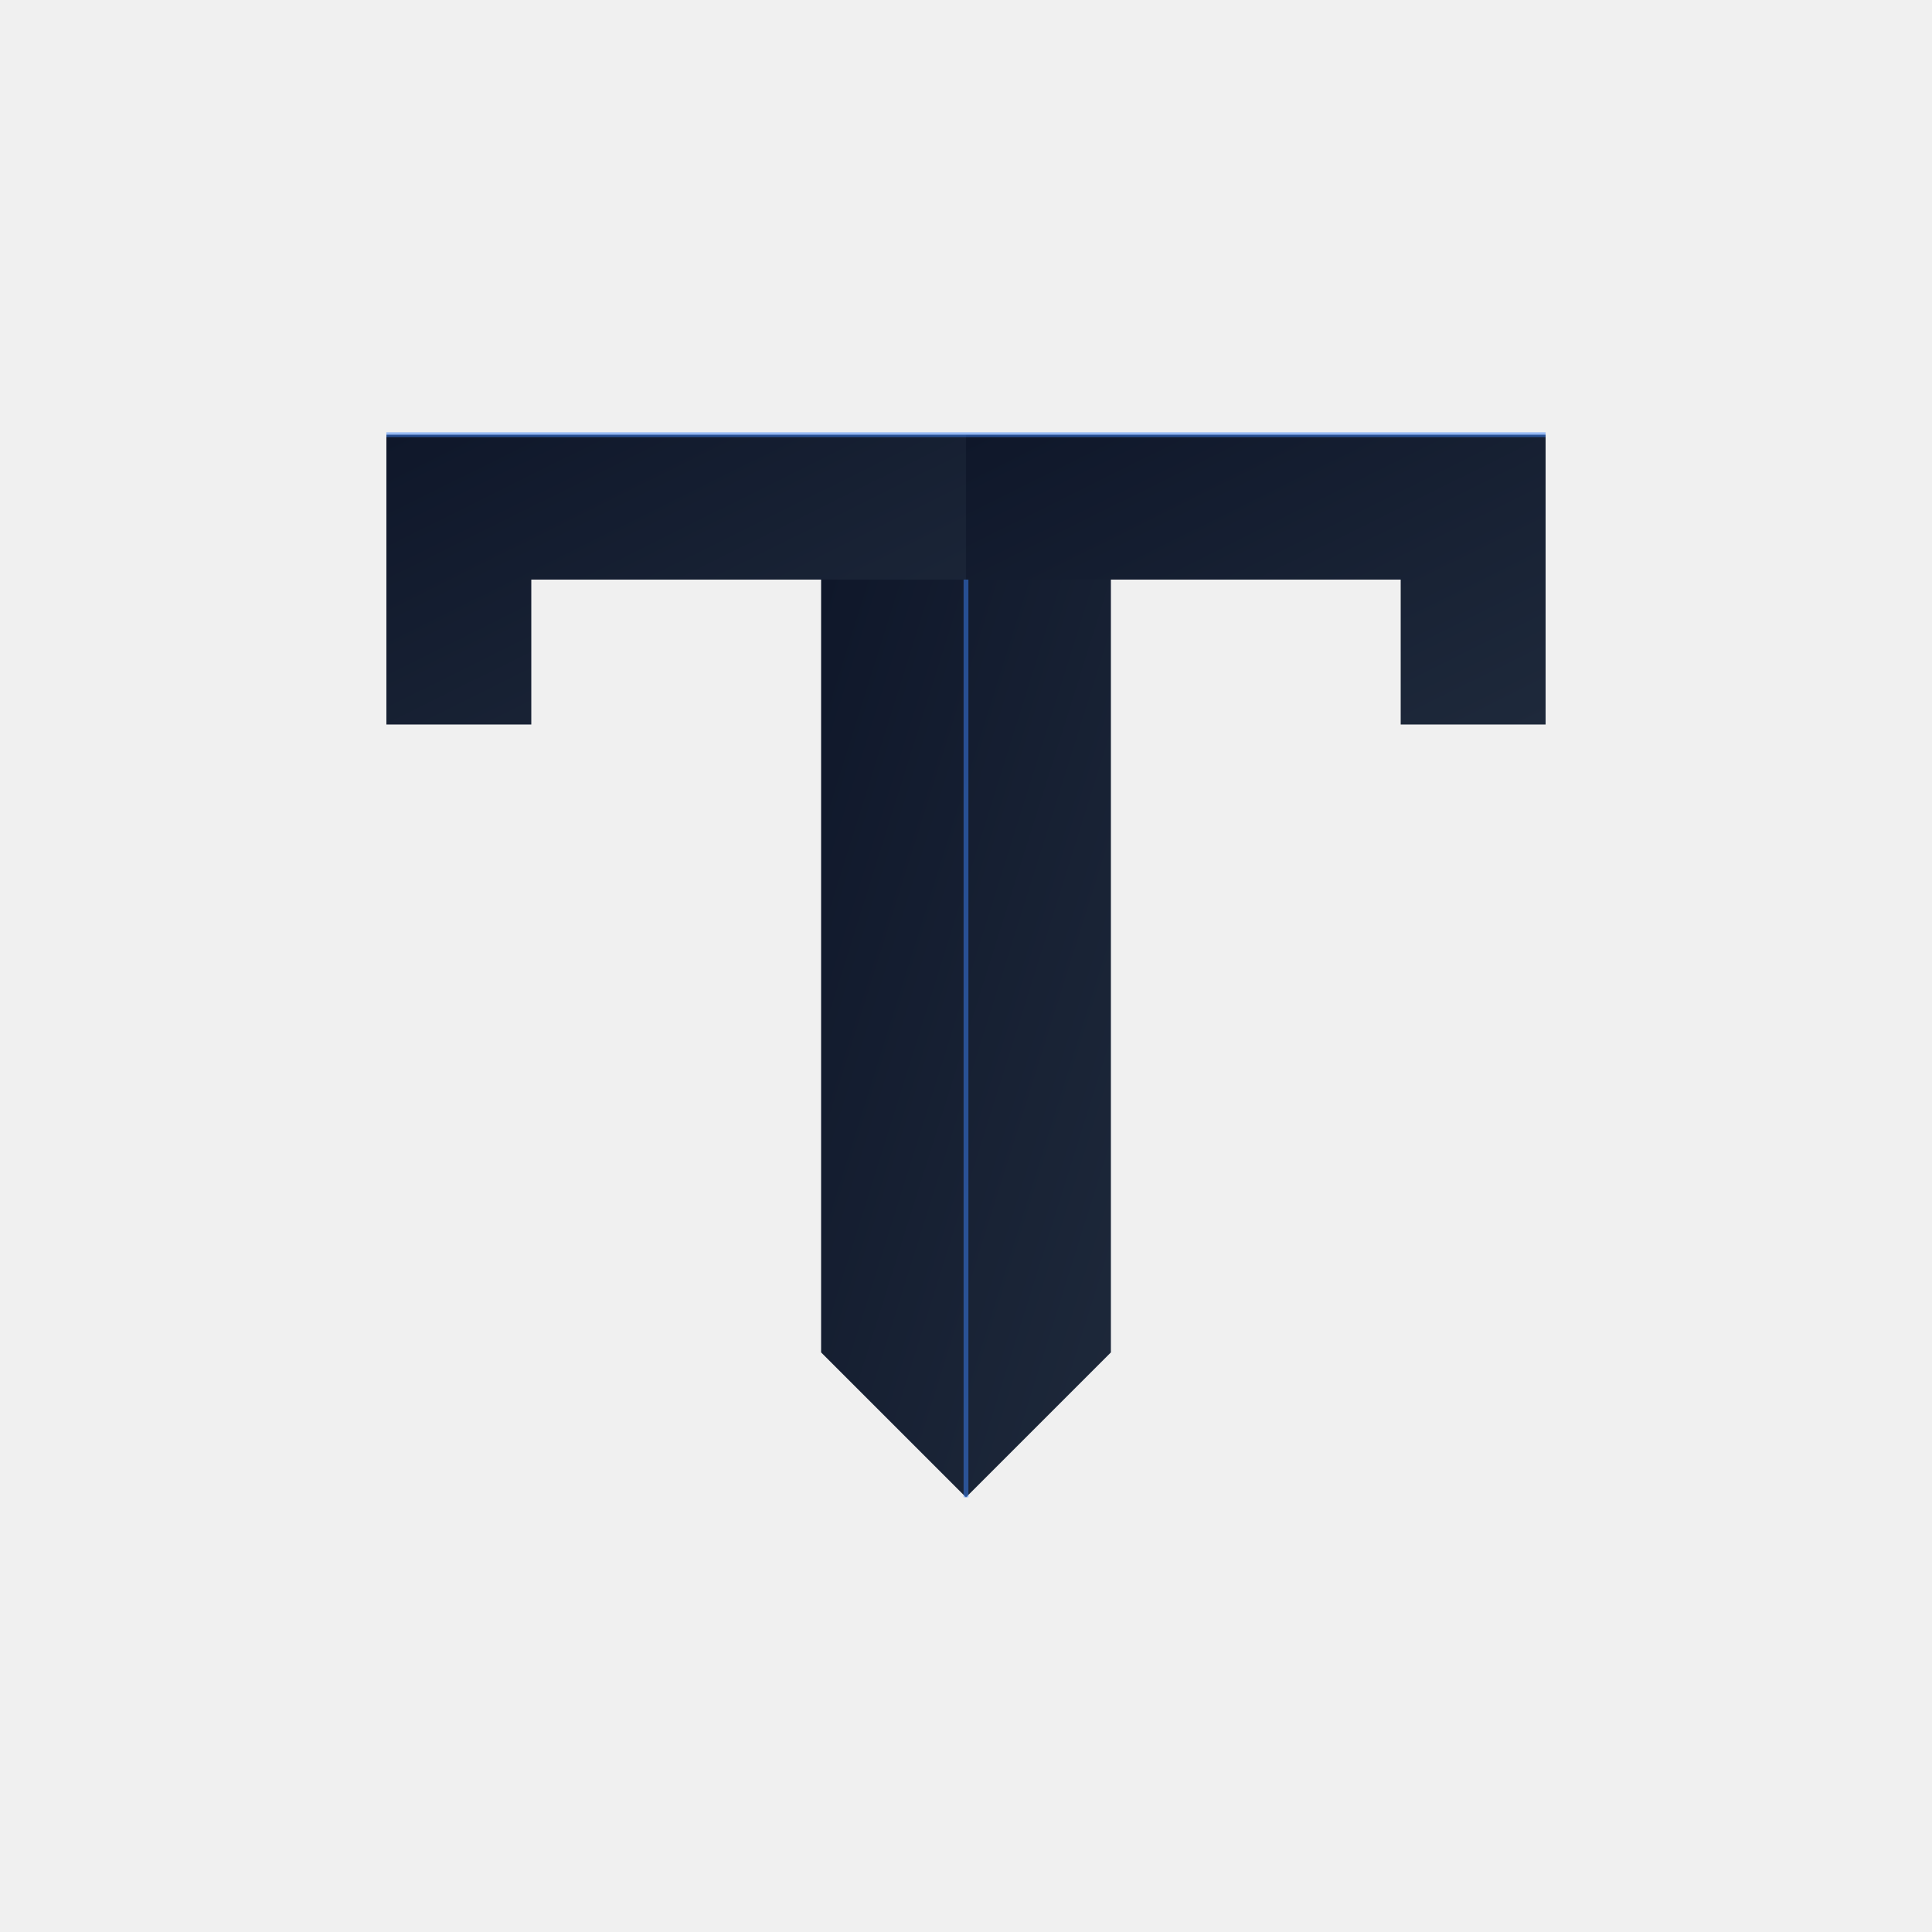
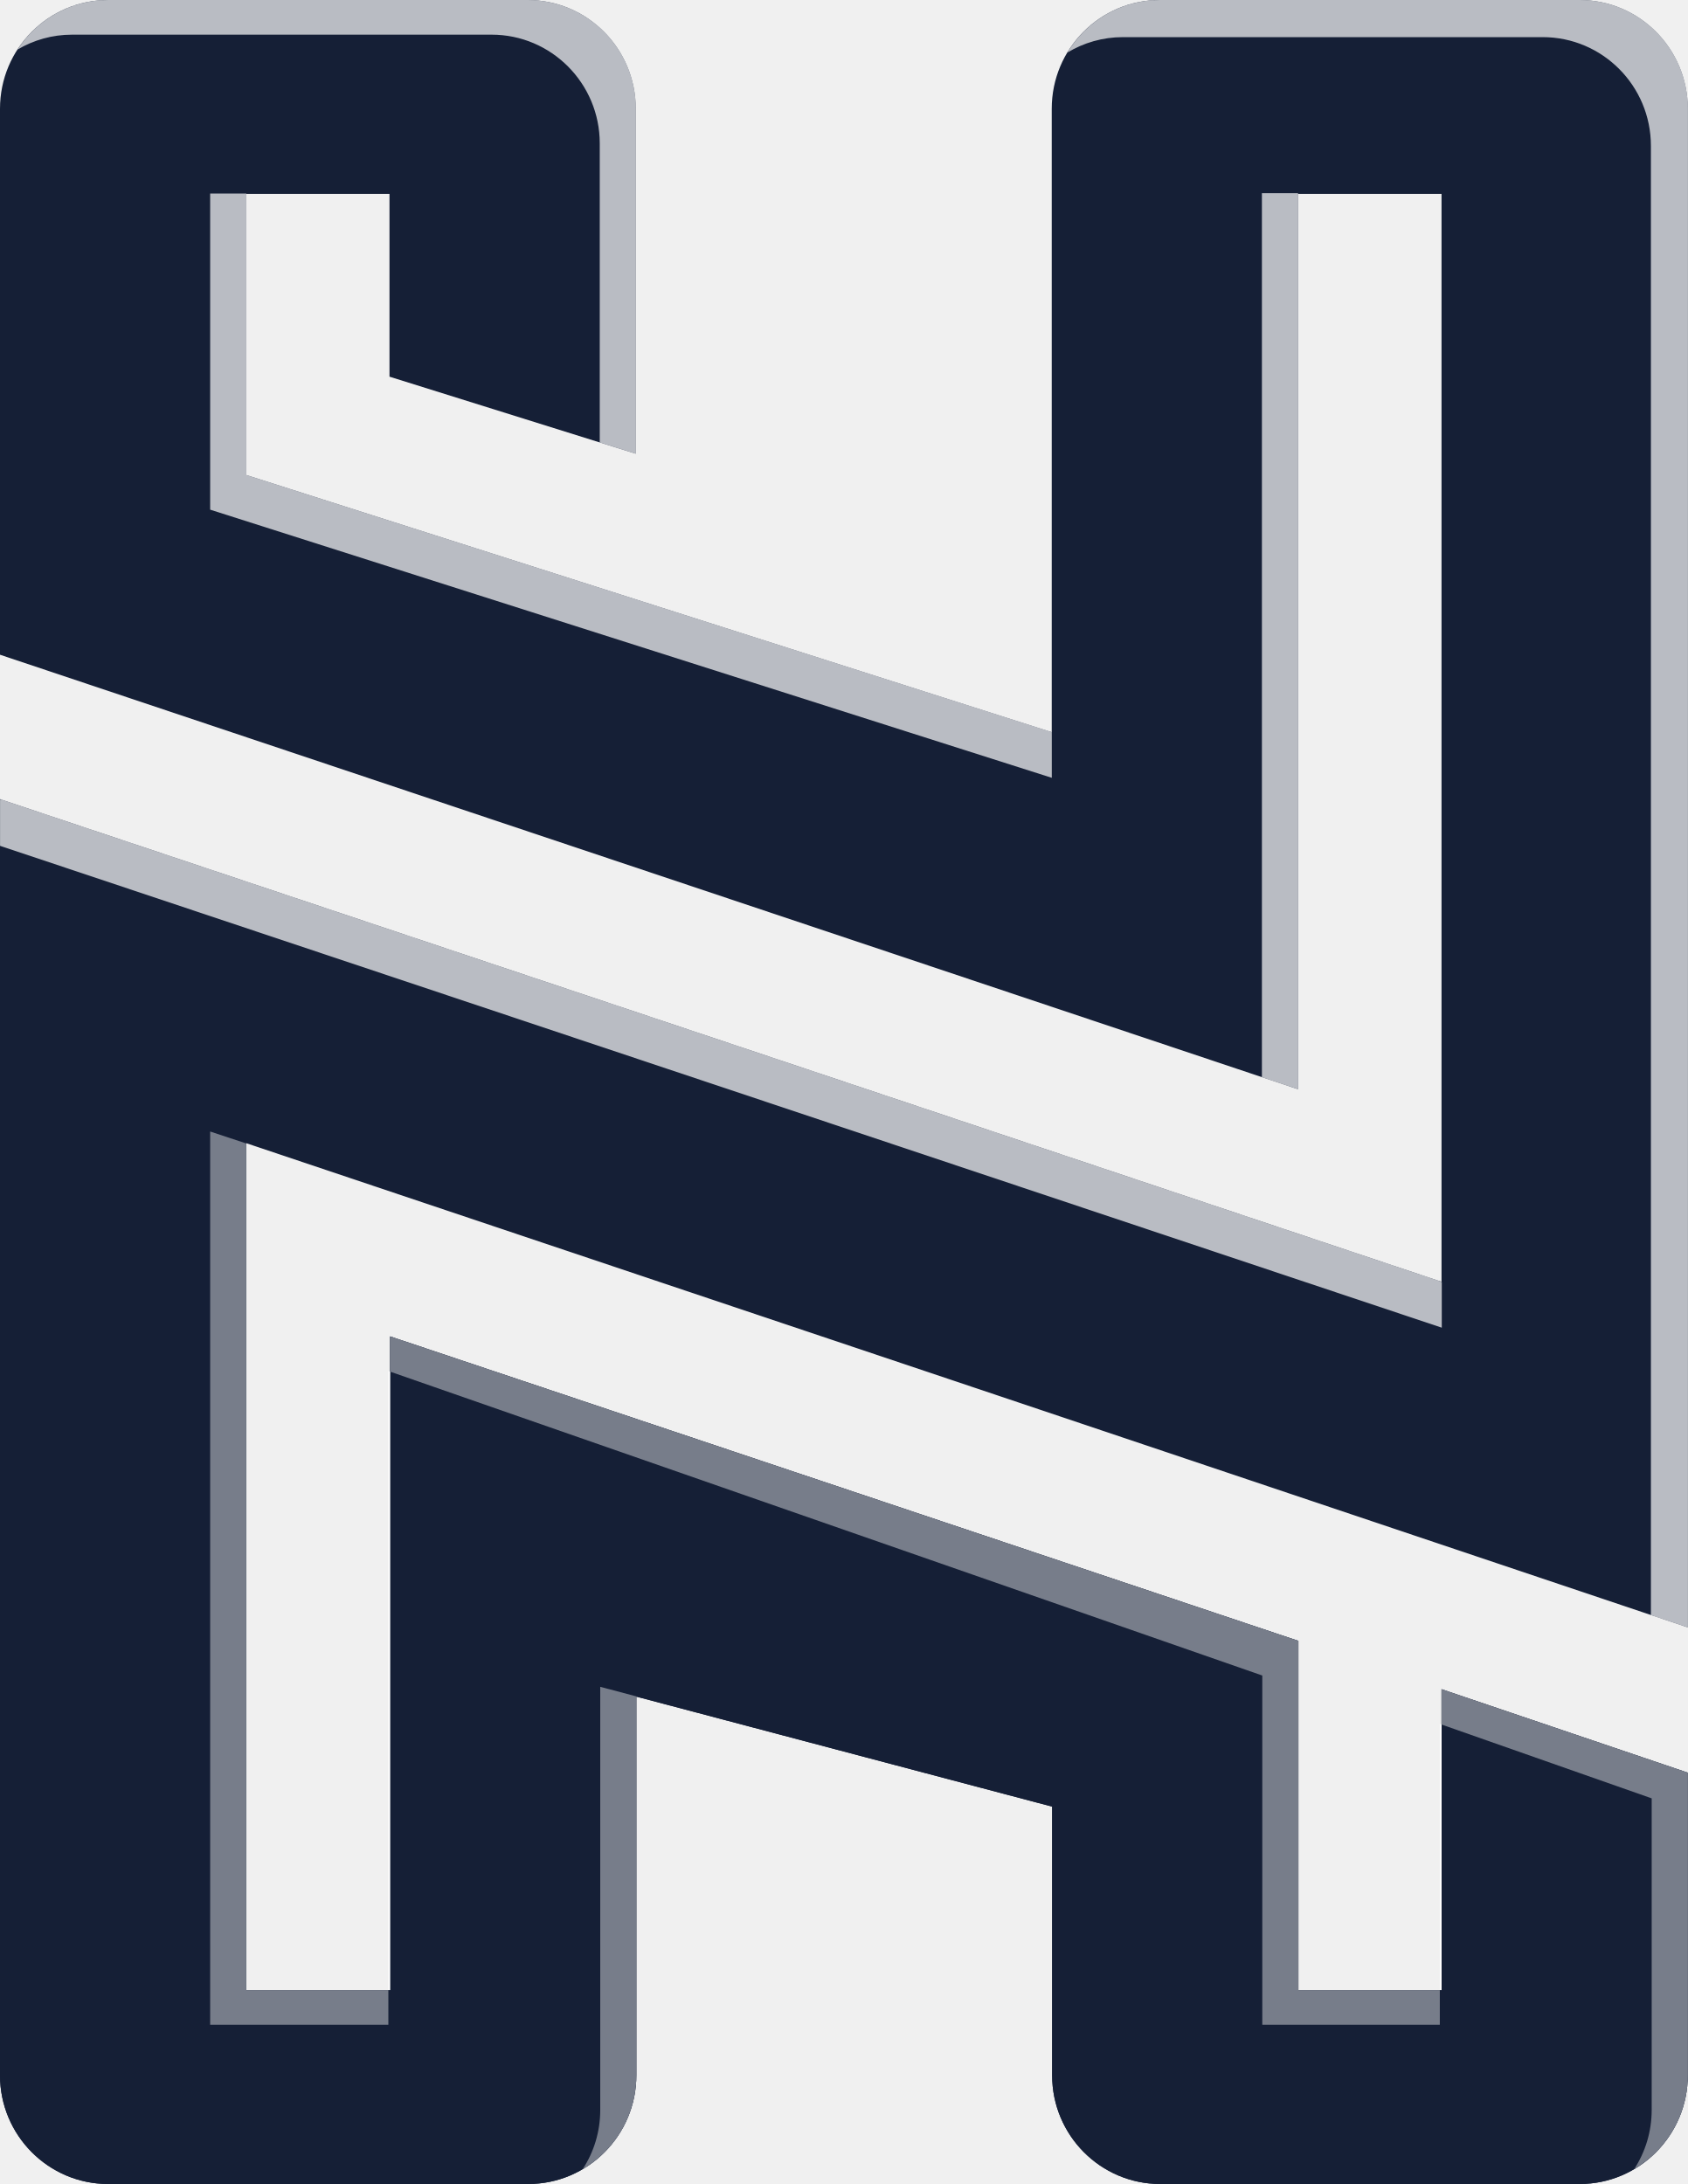
- <svg xmlns="http://www.w3.org/2000/svg" viewBox="0 0 200 200">
-   <defs>
-     <linearGradient id="premiumGradient" x1="0%" y1="0%" x2="100%" y2="100%">
-       <stop offset="0%" style="stop-color:#0f172a;stop-opacity:1" />
-       <stop offset="100%" style="stop-color:#1e293b;stop-opacity:1" />
-     </linearGradient>
-     <linearGradient id="accentGradient" x1="0%" y1="0%" x2="100%" y2="0%">
-       <stop offset="0%" style="stop-color:#3b82f6;stop-opacity:1" />
-       <stop offset="100%" style="stop-color:#2563eb;stop-opacity:1" />
-     </linearGradient>
-   </defs>
-   <path d="M 40 60 L 40 45 L 100 45 L 100 60 L 55 60 L 55 75 L 40 75 Z" fill="url(#premiumGradient)" />
-   <path d="M 160 60 L 160 45 L 100 45 L 100 60 L 145 60 L 145 75 L 160 75 Z" fill="url(#premiumGradient)" />
-   <path d="M 85 60 L 115 60 L 115 140 L 100 155 L 85 140 Z" fill="url(#premiumGradient)" />
-   <line x1="40" y1="45" x2="160" y2="45" stroke="#3b82f6" stroke-width="0.5" opacity="0.5" />
-   <line x1="100" y1="60" x2="100" y2="155" stroke="#3b82f6" stroke-width="0.5" opacity="0.5" />
+ <svg xmlns="http://www.w3.org/2000/svg" width="1360" height="1760" viewBox="0 0 1360 1760" fill="none">
+   <path d="M198.43 1603.76H314.313V1076.94L1046.2 1322.31V1603.76H1161.53V1361.25L1359.96 1428.52V1672.38C1359.96 1720.74 1320.91 1760 1272.81 1760H934.923C886.824 1760 847.773 1720.74 847.773 1672.38V1455.89L512.743 1367.24V1672.38C512.743 1720.74 473.692 1760 425.593 1760H87.15C39.051 1760 0 1720.74 0 1672.38V643.961L0.238 644.041L0.873 644.28L30.955 654.334L649.263 861.328L1158.59 1031.93L1161.53 1032.89V156.242H1045.89V877.766L0.238 527.697L0 527.617V87.617C0 39.26 39.051 0 87.15 0H425.117C473.295 0 512.267 39.26 512.267 87.617V365.629L313.837 303.547V156.242H198.43V382.786L847.455 590.018V87.617C847.455 39.26 886.427 0 934.526 0H1272.81C1320.91 0 1359.96 39.26 1359.96 87.617V1311.46L812.294 1127.37L198.43 921.255V1603.76Z" fill="#151F36" />
+   <path d="M1359.96 1428.52V1672.38C1359.96 1720.74 1320.91 1760 1272.81 1760H934.923C886.824 1760 847.773 1720.74 847.773 1672.38V1455.89L512.743 1367.24V1672.38C512.743 1720.74 473.692 1760 425.593 1760H87.15C39.051 1760 0 1720.74 0 1672.38V857.577L198.43 921.494V1603.76H314.313V1076.94L1046.2 1322.31V1603.76H1161.53V1361.26L1359.96 1428.52Z" fill="#151F36" />
+   <g opacity="0.7">
+     <path opacity="0.6" d="M483.654 1359.34L512.783 1367.08V1672.38C512.783 1704.62 495.401 1732.87 469.525 1748.03C478.494 1734.31 483.654 1717.95 483.654 1700.31V1359.34Z" fill="white" />
+     <path d="M1360 87.617V1311.46L1330.24 1301.49V117.541C1330.24 69.184 1291.18 29.924 1243.08 29.924H904.801C888.451 29.924 873.132 34.472 860.035 42.372C875.275 16.997 902.896 0 934.566 0H1272.85C1320.95 0 1360 39.26 1360 87.617Z" fill="white" />
+     <path d="M512.307 87.617V365.629L483.257 356.532V115.546C483.257 67.189 444.206 27.929 396.106 27.929H58.061C42.028 27.929 27.026 32.318 14.168 39.898C29.645 15.88 56.632 0 87.19 0H425.156C473.335 0 512.307 39.26 512.307 87.617Z" fill="white" />
+     <path d="M847.495 590.018V626.804L169.34 410.714V155.971H198.47V382.785L845.352 589.3L847.495 590.018Z" fill="white" />
+     <path d="M1161.73 1033.13V1069.92L0.04 681.625V643.961L0.278 644.041V644.52L0.913 644.28L30.995 654.335L649.303 861.328L1158.63 1031.93L1161.73 1033.13Z" fill="white" />
+     <path opacity="0.6" d="M1160.14 1603.76V1631.69H1017.11V1350.24L314.353 1105.35V1076.94L1046.24 1322.31V1603.76H1160.14Z" fill="white" />
+     <path d="M1045.92 877.766L1016.8 868.031V155.676H1045.92V877.766Z" fill="white" />
+     <path opacity="0.6" d="M198.47 1603.76H312.924V1631.69H169.34V911.839L198.47 921.494V1603.76Z" fill="white" />
+     <path opacity="0.6" d="M1360 1428.52V1672.38C1360 1704.62 1342.62 1732.79 1316.82 1747.95C1325.71 1734.23 1330.87 1717.87 1330.87 1700.31V1449.22L1161.57 1389.74V1361.25L1360 1428.52Z" fill="white" />
+   </g>
+   <path d="M314.353 1105.35V1603.76H312.924V1104.87L314.353 1105.35Z" fill="white" />
+   <path d="M1161.57 1389.74V1603.76H1160.14V1389.18L1161.57 1389.74Z" fill="white" />
</svg>
